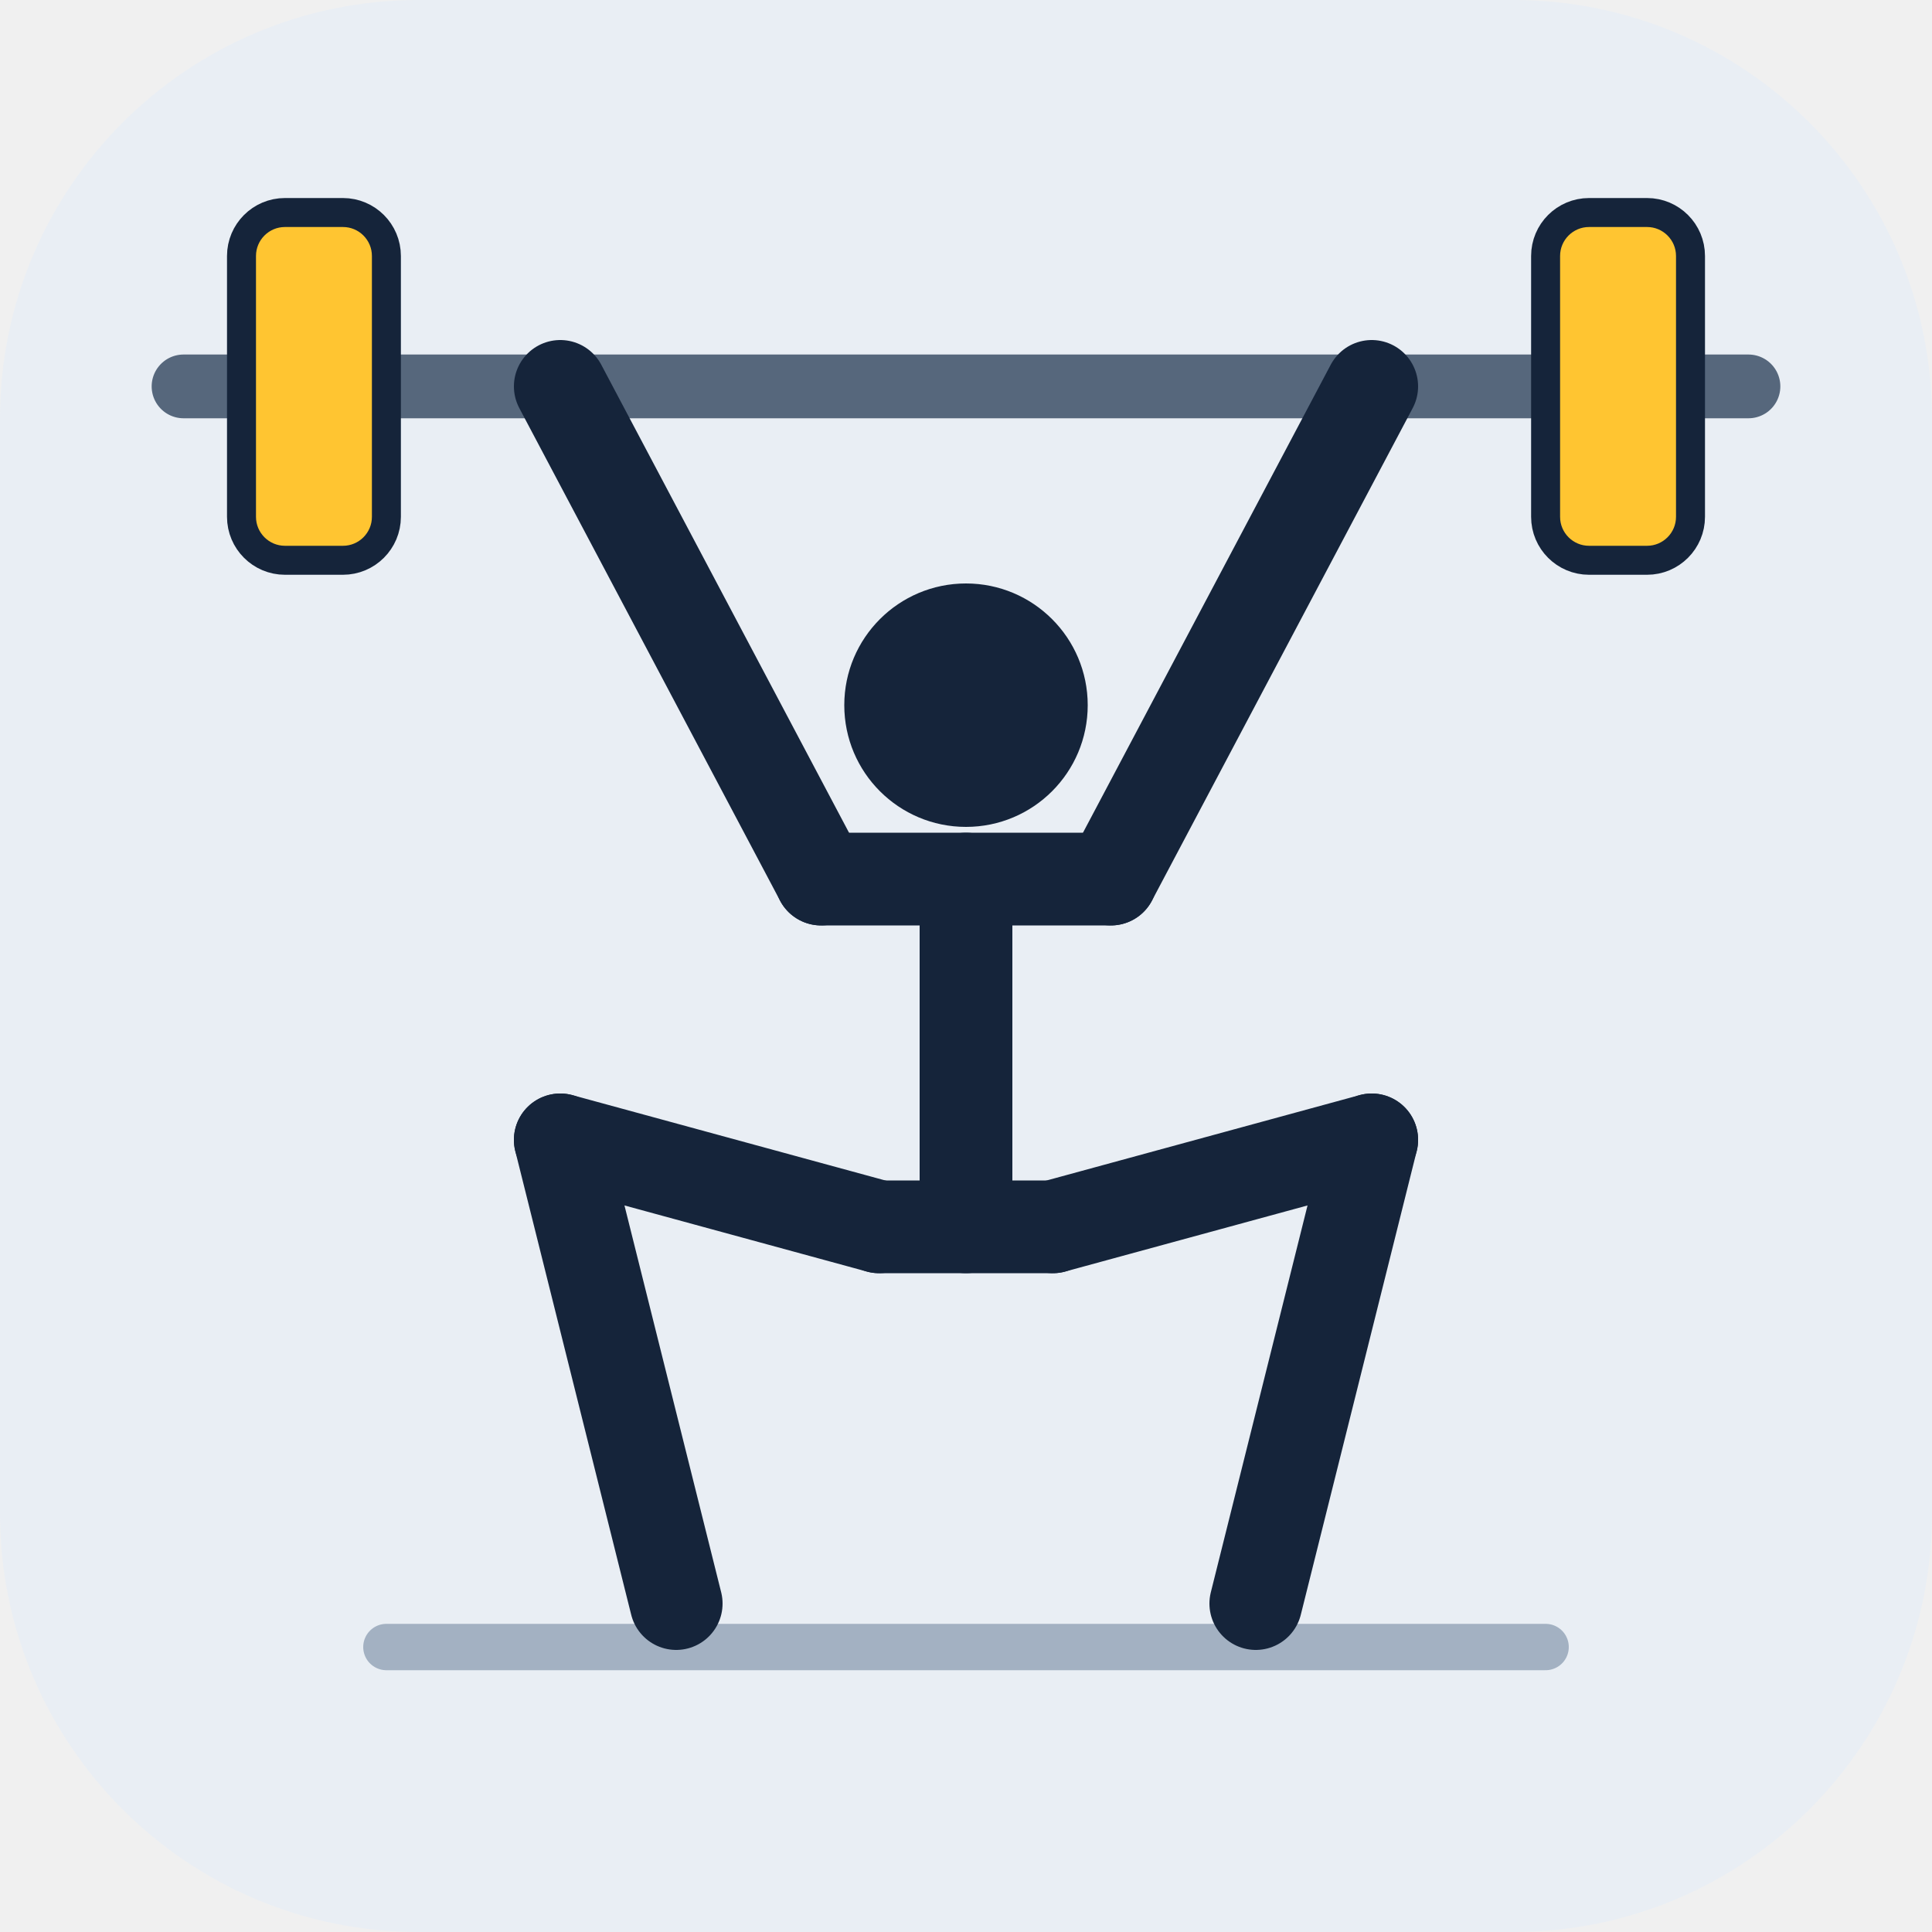
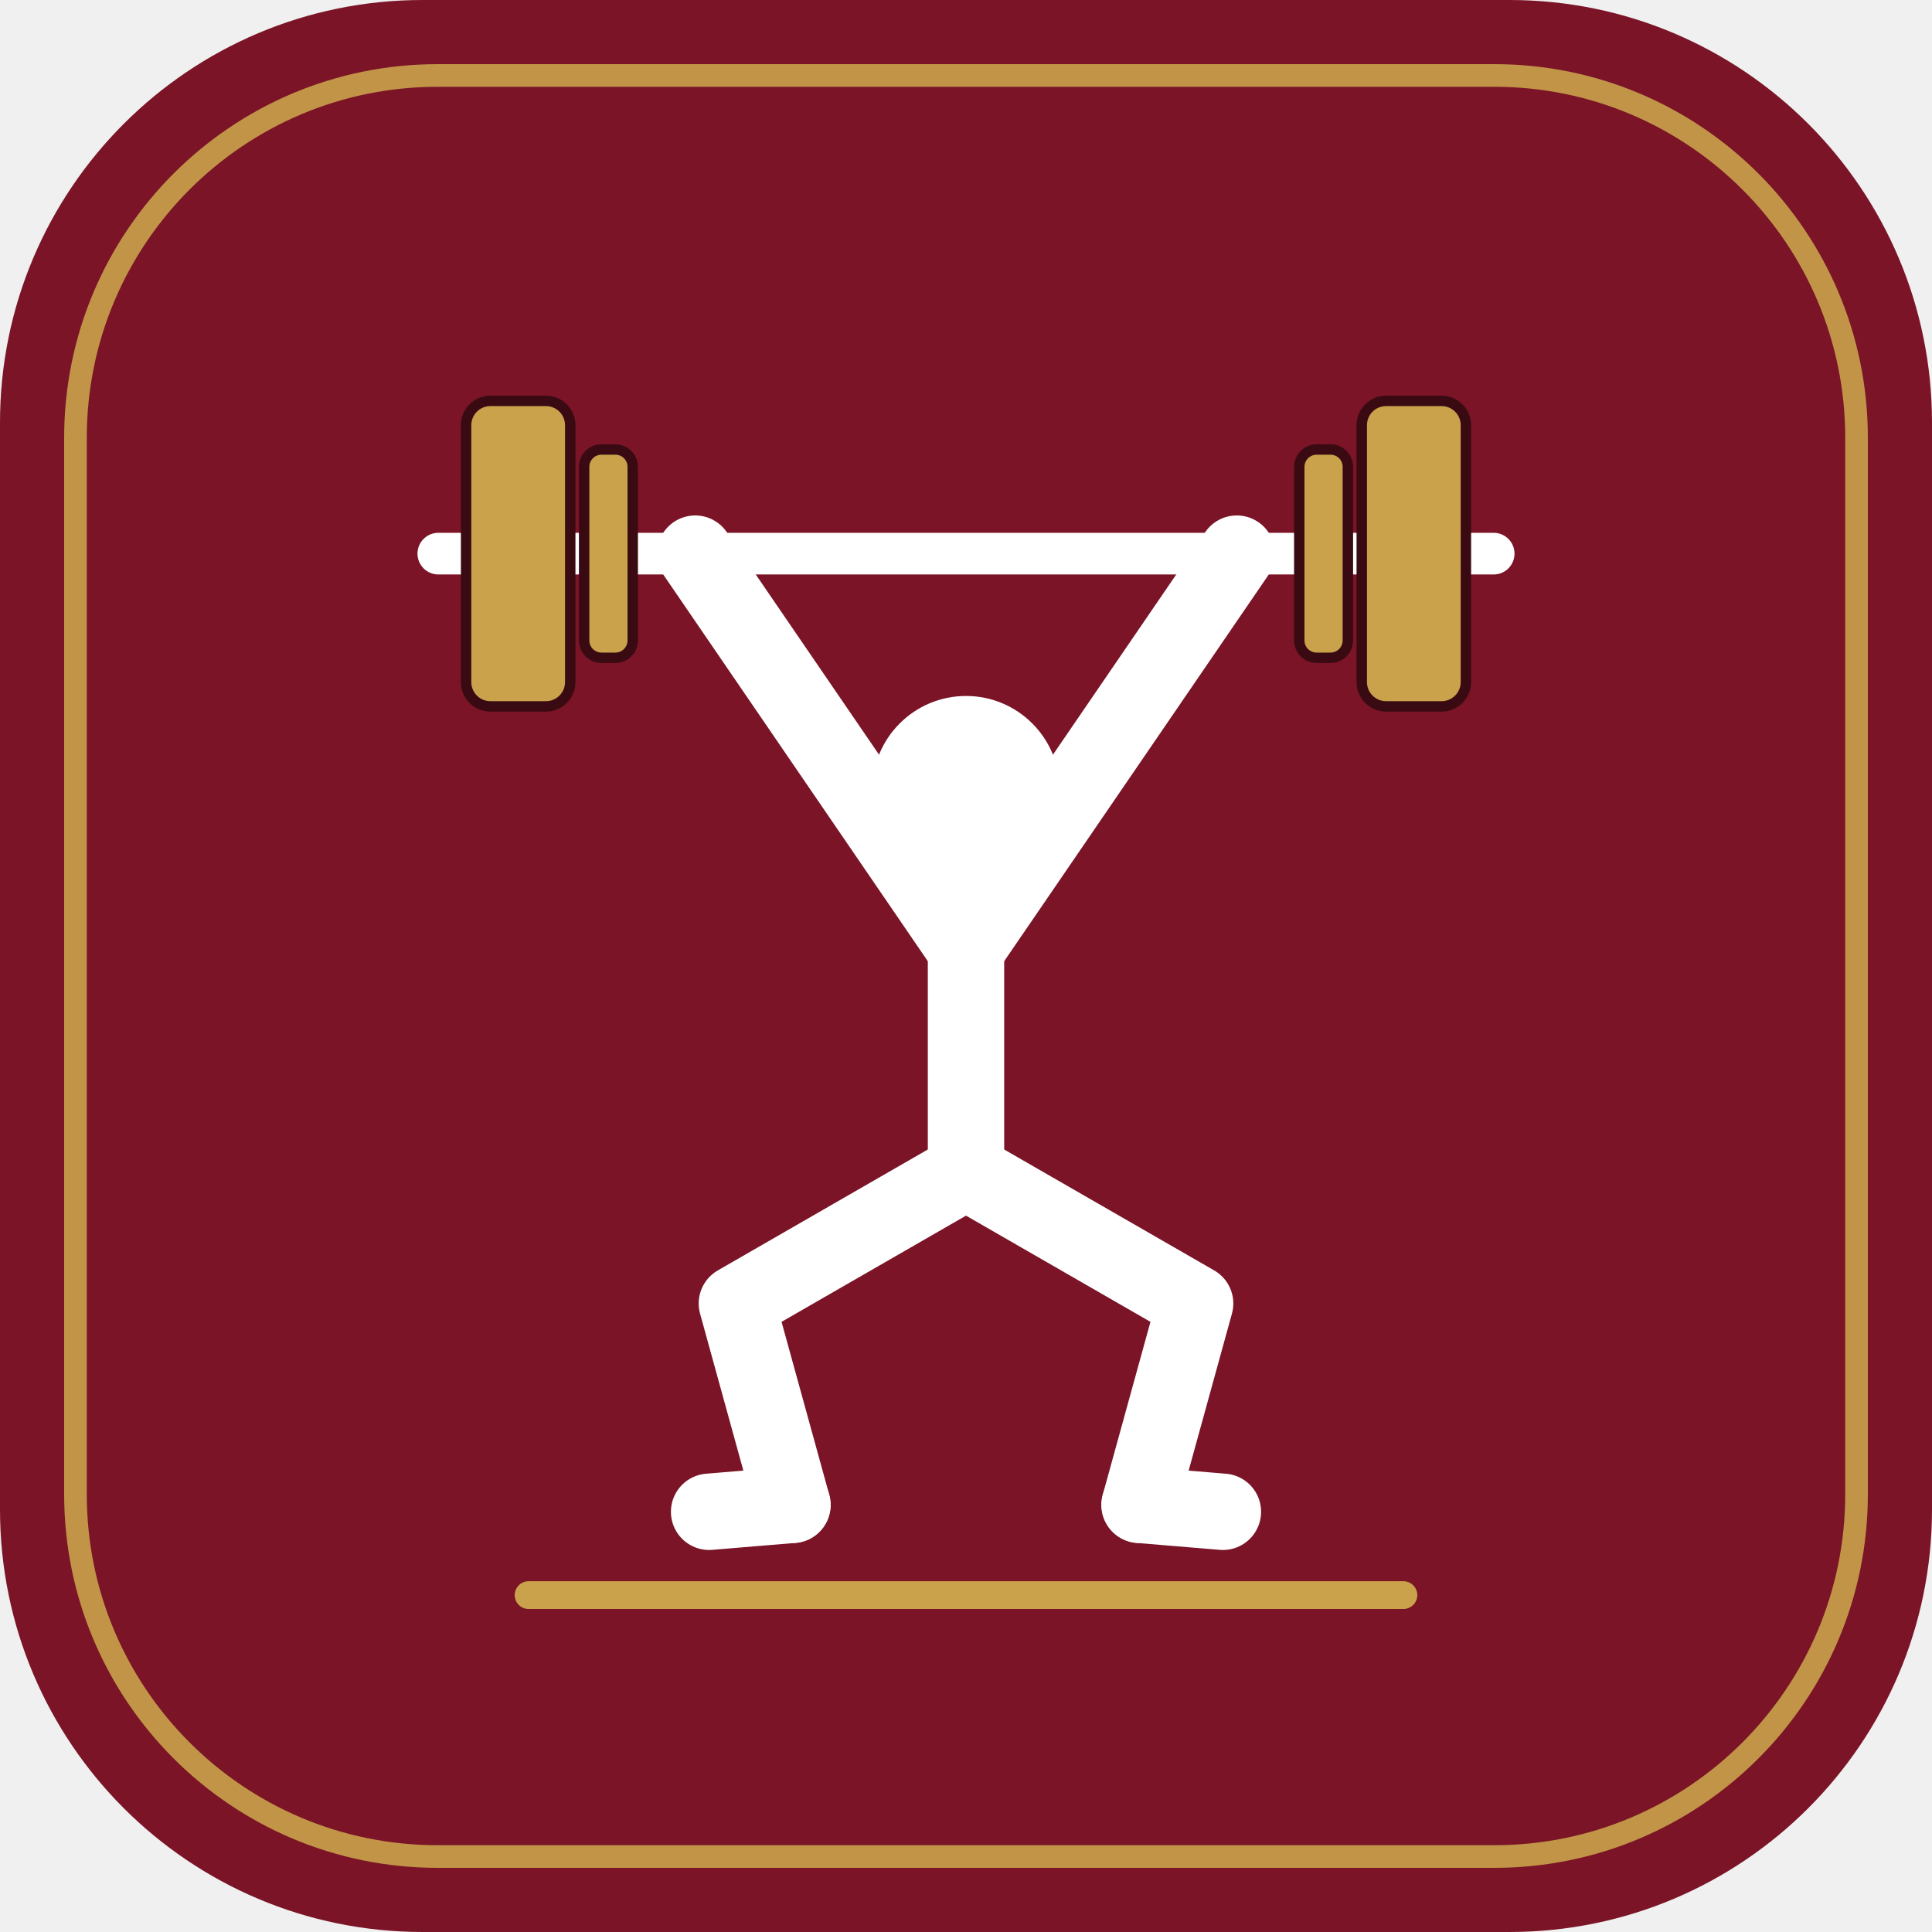
- <svg xmlns="http://www.w3.org/2000/svg" viewBox="0 0 60 60">
-   <rect width="60" height="60" rx="13" fill="#E9EEF4" />
-   <g transform="translate(3 3) scale(0.9)">
-     <g fill="none" stroke-linecap="round" stroke-linejoin="round">
-       <line x1="10" y1="53.5" x2="50" y2="53.5" stroke="#A3B1C2" stroke-width="1.6" />
-       <line x1="3" y1="10" x2="57" y2="10" stroke="#56677C" stroke-width="2.2" />
-       <rect x="5" y="4" width="5" height="12" rx="1.5" fill="#FFC531" stroke="#15243A" />
-       <rect x="50" y="4" width="5" height="12" rx="1.5" fill="#FFC531" stroke="#15243A" />
-       <g stroke="#15243A" stroke-width="3.2">
-         <line x1="25" y1="27" x2="16" y2="10" />
-         <line x1="35" y1="27" x2="44" y2="10" />
-         <line x1="25" y1="27" x2="35" y2="27" />
-         <line x1="30" y1="27" x2="30" y2="39" />
-         <line x1="27" y1="39" x2="33" y2="39" />
-         <line x1="27" y1="39" x2="16" y2="36" />
-         <line x1="16" y1="36" x2="20" y2="52" />
-         <line x1="33" y1="39" x2="44" y2="36" />
-         <line x1="44" y1="36" x2="40" y2="52" />
-       </g>
+ <svg xmlns="http://www.w3.org/2000/svg" viewBox="0 0 512 512">
+   <rect width="512" height="512" rx="112" fill="#7A1426" />
+   <rect x="20" y="20" width="472" height="472" rx="96" fill="none" stroke="#C9A24B" stroke-width="6" opacity=".9" />
+   <g transform="translate(256 270) scale(0.92) translate(-256 -270)">
+     <g fill="none" stroke="#FFFFFF" stroke-width="22" stroke-linecap="round" stroke-linejoin="round">
+       <path d="M256 250 L178 136 M256 250 L334 136" />
+       <path d="M256 240 L256 314" />
+       <path d="M256 314 L190 352 L206 410 M256 314 L322 352 L306 410" />
+       <path d="M206 410 L182 412 M306 410 L330 412" />
    </g>
-     <circle cx="30" cy="21" r="4.2" fill="#15243A" />
+     <circle cx="256" cy="204" r="27" fill="#FFFFFF" />
+     <line x1="104" y1="136" x2="408" y2="136" stroke="#FFFFFF" stroke-width="12" stroke-linecap="round" />
+     <rect x="112" y="92" width="30" height="88" rx="7" fill="#C9A24B" stroke="#3A0A13" stroke-width="3" />
+     <rect x="146" y="106" width="14" height="60" rx="5" fill="#C9A24B" stroke="#3A0A13" stroke-width="3" />
+     <rect x="370" y="92" width="30" height="88" rx="7" fill="#C9A24B" stroke="#3A0A13" stroke-width="3" />
+     <rect x="352" y="106" width="14" height="60" rx="5" fill="#C9A24B" stroke="#3A0A13" stroke-width="3" />
+     <line x1="130" y1="436" x2="382" y2="436" stroke="#C9A24B" stroke-width="8" stroke-linecap="round" />
  </g>
</svg>
